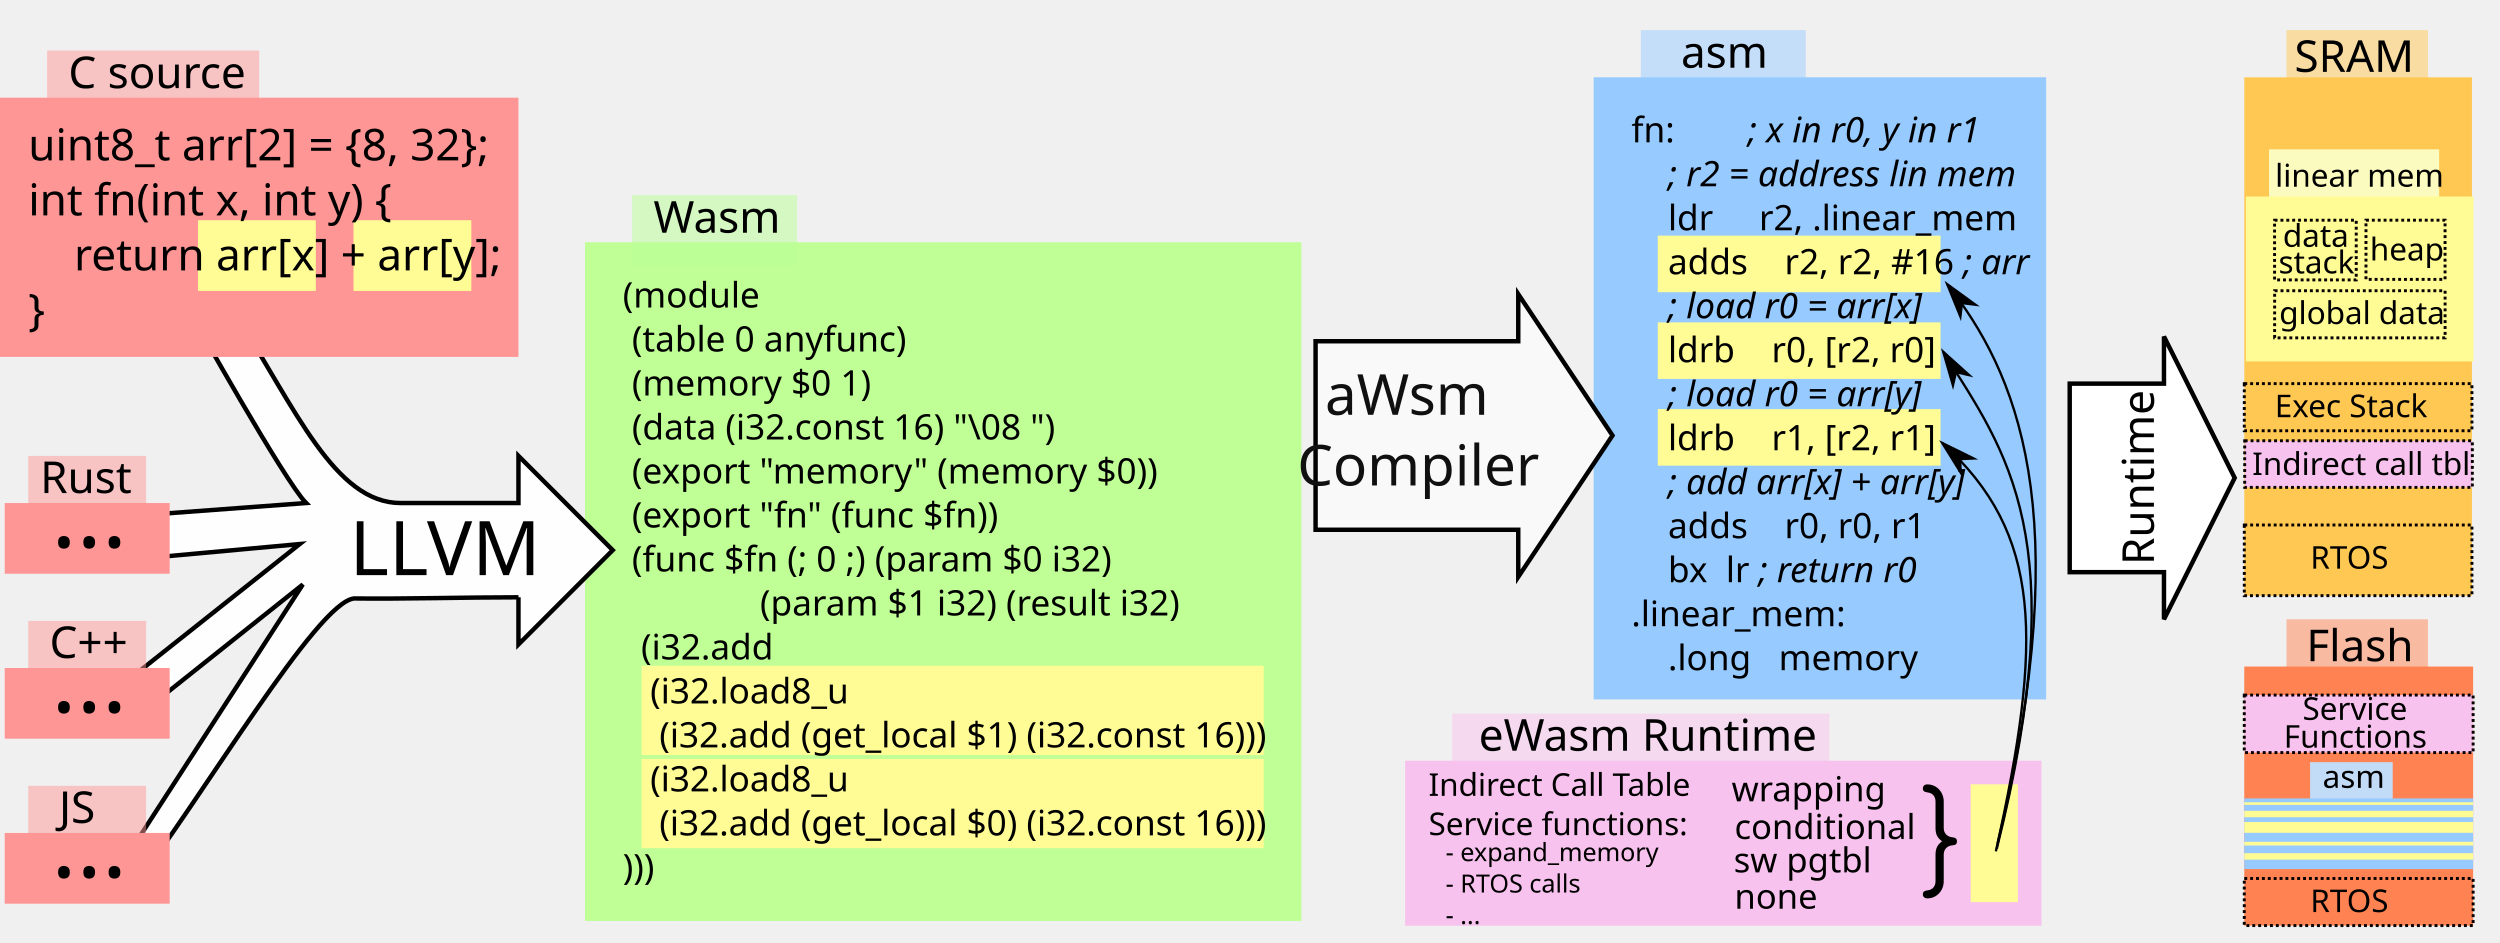
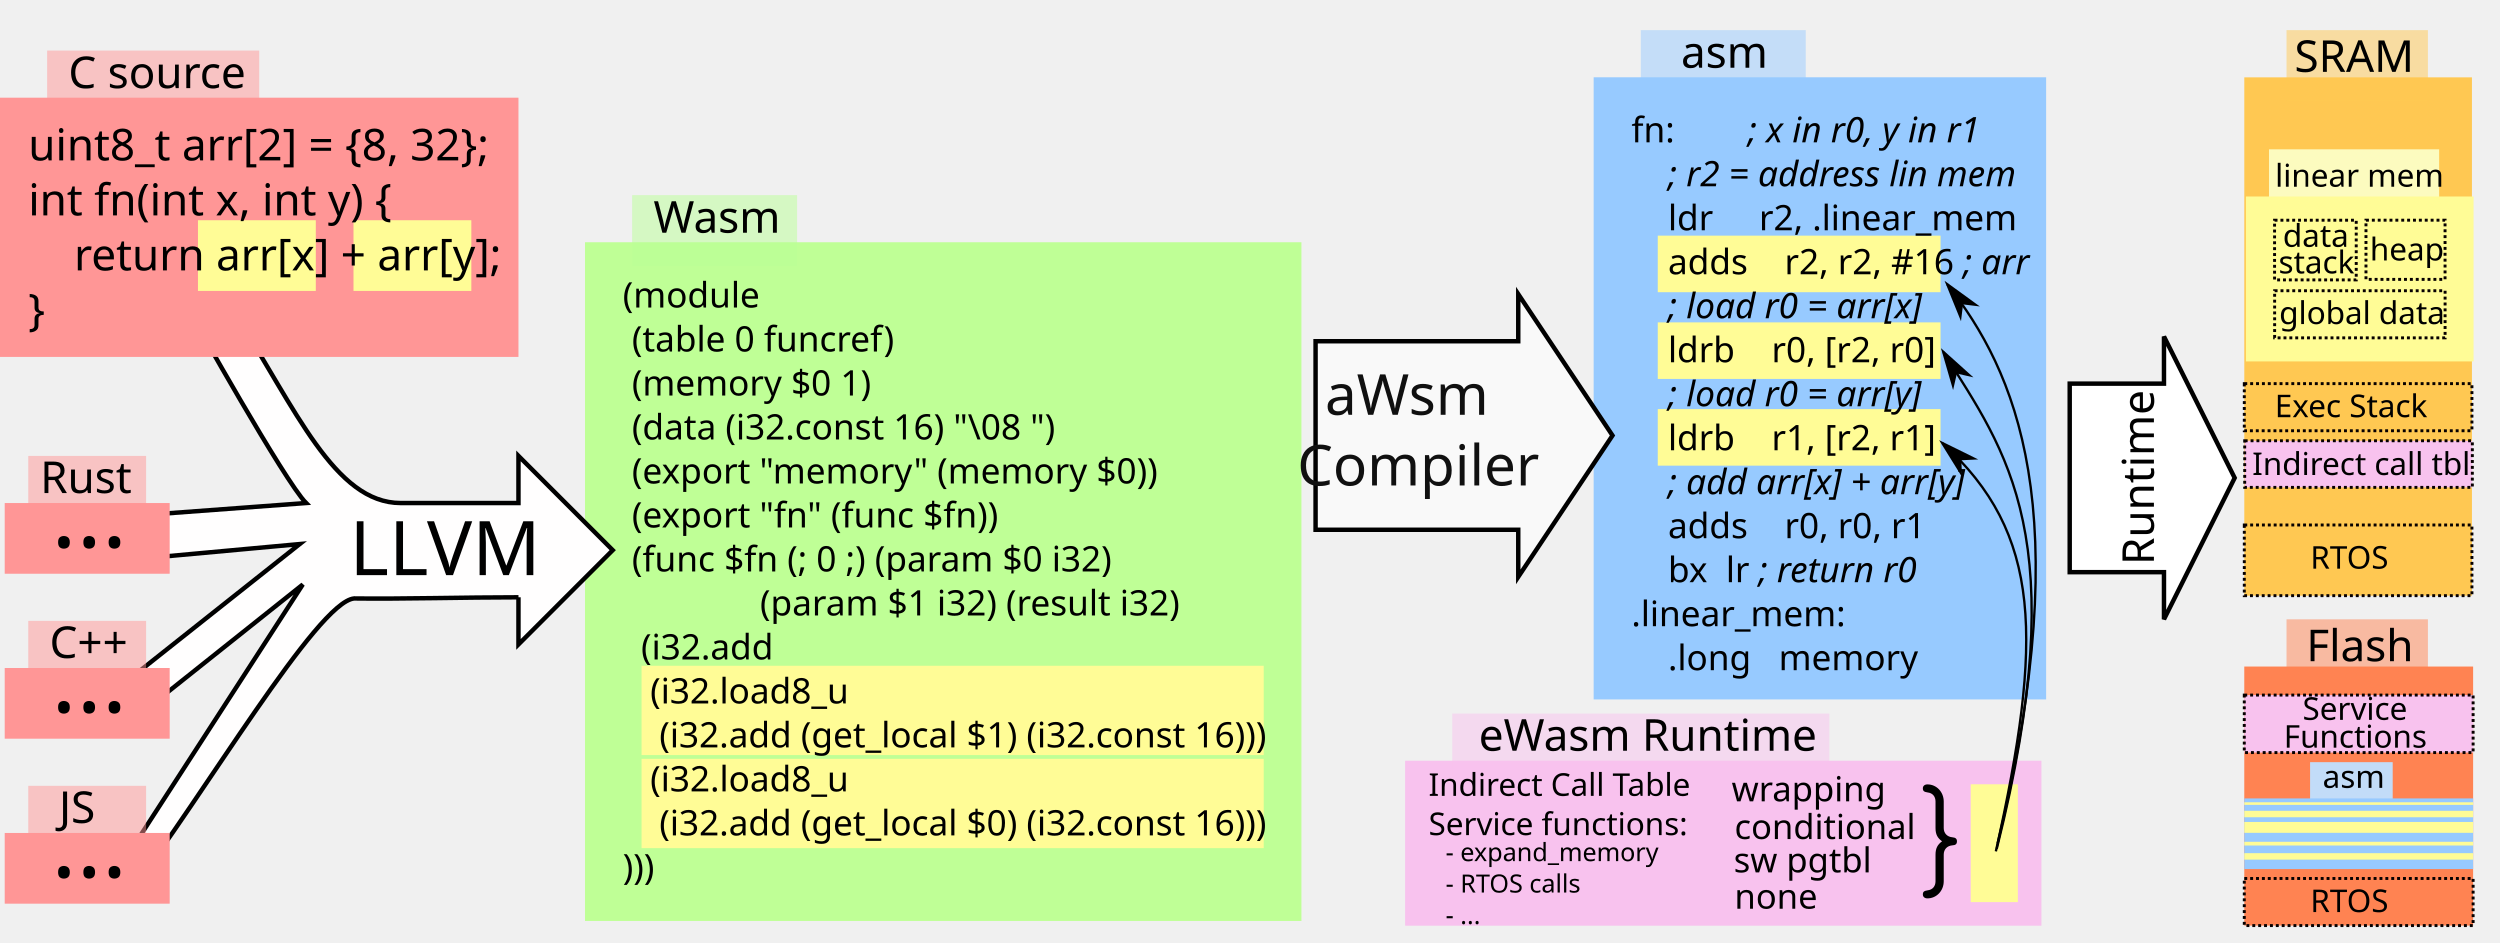
<svg xmlns="http://www.w3.org/2000/svg" width="280.676mm" height="105.83mm" viewBox="0 0 280.676 105.83" version="1.1" id="svg8">
  <defs id="defs2">
    <marker orient="auto" refY="0" refX="0" id="Arrow1Lend" style="overflow:visible">
      <path id="path5584" d="M 0,0 5,-5 -12.5,0 5,5 Z" style="fill:#000000;fill-opacity:1;fill-rule:evenodd;stroke:#000000;stroke-width:1pt;stroke-opacity:1" transform="matrix(-0.8,0,0,-0.8,-10,0)" />
    </marker>
    <marker orient="auto" refY="0" refX="0" id="Arrow1Lend-6" style="overflow:visible">
      <path id="path5584-8" d="M 0,0 5,-5 -12.5,0 5,5 Z" style="fill:#000000;fill-opacity:1;fill-rule:evenodd;stroke:#000000;stroke-width:1pt;stroke-opacity:1" transform="matrix(-0.8,0,0,-0.8,-10,0)" />
    </marker>
    <marker orient="auto" refY="0" refX="0" id="Arrow1Lend-6-4" style="overflow:visible">
      <path id="path5584-8-8" d="M 0,0 5,-5 -12.5,0 5,5 Z" style="fill:#000000;fill-opacity:1;fill-rule:evenodd;stroke:#000000;stroke-width:1pt;stroke-opacity:1" transform="matrix(-0.8,0,0,-0.8,-10,0)" />
    </marker>
  </defs>
  <g id="layer1" transform="translate(-11.04999,-55.49039)">
    <rect style="opacity:0.5;fill:#ff9696;fill-opacity:1;stroke:none;stroke-width:0.214;stroke-miterlimit:4;stroke-dasharray:none;stroke-dashoffset:0;stroke-opacity:1" id="rect929-3" width="23.812" height="10.583" x="16.342" y="61.166" />
    <g id="g5081" transform="matrix(0.8,0,0,0.8,23.8125,31.35417)">
      <rect y="64.167" x="66.146" height="95.25" width="100.542" id="rect929-8" style="fill:#bfff96;fill-opacity:1;stroke:none;stroke-width:0.827;stroke-miterlimit:4;stroke-dasharray:none;stroke-dashoffset:0;stroke-opacity:1" />
      <rect y="123.602" x="74.083" height="12.531" width="87.312" id="rect1108-0" style="opacity:1;fill:#fffc96;fill-opacity:1;stroke:none;stroke-width:0.797;stroke-miterlimit:4;stroke-dasharray:none;stroke-dashoffset:0;stroke-opacity:1" />
      <rect y="136.663" x="74.083" height="12.531" width="87.312" id="rect1108-0-2" style="opacity:1;fill:#fffc96;fill-opacity:1;stroke:none;stroke-width:0.797;stroke-miterlimit:4;stroke-dasharray:none;stroke-dashoffset:0;stroke-opacity:1" />
      <text id="text829" y="73.325" x="71.438" style="font-style:normal;font-variant:normal;font-weight:normal;font-stretch:normal;font-size:4.939px;line-height:1.25;font-family:Ubuntu;-inkscape-font-specification:Ubuntu;letter-spacing:0px;word-spacing:0px;fill:#000000;fill-opacity:1;stroke:none;stroke-width:0.265" xml:space="preserve">
        <tspan style="stroke-width:0.265" y="73.325" x="71.438" id="tspan827">(module</tspan>
-         <tspan id="tspan831" style="stroke-width:0.265" y="79.499" x="71.438"> (table 0 anyfunc)</tspan>
+         <tspan id="tspan831" style="stroke-width:0.265" y="79.499" x="71.438"> (table 0 funcref)</tspan>
        <tspan id="tspan833" style="stroke-width:0.265" y="85.673" x="71.438"> (memory $0 1)</tspan>
        <tspan id="tspan835" style="stroke-width:0.265" y="91.846" x="71.438"> (data (i32.const 16) "\08 ")</tspan>
        <tspan id="tspan837" style="stroke-width:0.265" y="98.02" x="71.438"> (export "memory" (memory $0))</tspan>
        <tspan id="tspan839" style="stroke-width:0.265" y="104.194" x="71.438"> (export "fn" (func $fn))</tspan>
        <tspan id="tspan841" style="stroke-width:0.265" y="110.367" x="71.438"> (func $fn (; 0 ;) (param $0 i32) </tspan>
        <tspan id="tspan927" style="stroke-width:0.265" y="116.541" x="71.438">               (param $1 i32) (result i32)</tspan>
        <tspan id="tspan843" style="stroke-width:0.265" y="122.714" x="71.438">  (i32.add</tspan>
        <tspan id="tspan845" style="stroke-width:0.265" y="128.888" x="71.438">   (i32.load8_u</tspan>
        <tspan id="tspan855" style="stroke-width:0.265" y="135.062" x="71.438">    (i32.add (get_local $1) (i32.const 16)))</tspan>
        <tspan id="tspan857" style="stroke-width:0.265" y="141.235" x="71.438">   (i32.load8_u</tspan>
        <tspan id="tspan873" style="stroke-width:0.265" y="147.409" x="71.438">    (i32.add (get_local $0) (i32.const 16)))</tspan>
        <tspan id="tspan1106" style="stroke-width:0.265" y="153.582" x="71.438">)))</tspan>
      </text>
    </g>
    <path style="fill:#fffefe;fill-opacity:1;stroke:#000000;stroke-width:0.5;stroke-linecap:butt;stroke-linejoin:miter;stroke-miterlimit:4;stroke-dasharray:none;stroke-opacity:1" d="m 69.258,122.549 v 5.292 L 79.842,117.258 69.258,106.674 v 5.292 H 56.029 c -7.386,0 -11.805,-10.583 -18.521,-21.167 h -4.971 c 0,0 10.5,18.787 12.88,21.167 l -19.738,1.465 v 4.886 l 19.02,-1.745 -19.369,15.356 v 4.886 l 19.718,-15.705 -19.194,29.664 -0.349,5.06 c 8.434,-11.051 21.147,-32.755 25.302,-33.154 5.336,0.073 12.418,-0.13 18.452,-0.13 z" id="path9221" />
    <rect style="fill:#ff9696;fill-opacity:1;stroke:none;stroke-width:0.794;stroke-miterlimit:4;stroke-dasharray:none;stroke-dashoffset:0;stroke-opacity:1" id="rect929" width="58.208" height="29.104" x="11.05" y="66.458" />
    <rect style="opacity:1;fill:#fffc96;fill-opacity:1;stroke:none;stroke-width:0.794;stroke-miterlimit:4;stroke-dasharray:none;stroke-dashoffset:0;stroke-opacity:1" id="rect1108" width="13.229" height="7.938" x="33.275" y="80.216" />
    <rect style="opacity:1;fill:#fffc96;fill-opacity:1;stroke:none;stroke-width:0.794;stroke-miterlimit:4;stroke-dasharray:none;stroke-dashoffset:0;stroke-opacity:1" id="rect1108-2" width="13.229" height="7.938" x="50.737" y="80.216" />
    <text xml:space="preserve" style="font-style:normal;font-variant:normal;font-weight:normal;font-stretch:normal;font-size:4.939px;line-height:1.25;font-family:Ubuntu;-inkscape-font-specification:Ubuntu;letter-spacing:0px;word-spacing:0px;fill:#000000;fill-opacity:1;stroke:none;stroke-width:0.265" x="14.225" y="73.5" id="text819">
      <tspan id="tspan817" x="14.225" y="73.5" style="stroke-width:0.265">uint8_t arr[2] = {8, 32};           </tspan>
      <tspan x="14.225" y="79.674" style="stroke-width:0.265" id="tspan821">int fn(int x, int y) {</tspan>
      <tspan x="14.225" y="85.847" style="stroke-width:0.265" id="tspan823">    return arr[x] + arr[y];</tspan>
      <tspan x="14.225" y="92.021" style="stroke-width:0.265" id="tspan825">}</tspan>
    </text>
    <rect style="opacity:0.5;fill:#b9ff96;fill-opacity:1;stroke:none;stroke-width:0.214;stroke-miterlimit:4;stroke-dasharray:none;stroke-dashoffset:0;stroke-opacity:1" id="rect929-3-61" width="18.521" height="7.938" x="82.021" y="77.396" />
    <text xml:space="preserve" style="font-style:normal;font-variant:normal;font-weight:normal;font-stretch:normal;font-size:4.939px;line-height:1.25;font-family:Ubuntu;-inkscape-font-specification:Ubuntu;letter-spacing:0px;word-spacing:0px;fill:#000000;fill-opacity:1;stroke:none;stroke-width:0.265" x="84.415" y="81.616" id="text948-7">
      <tspan id="tspan946-9" x="84.415" y="81.616" style="stroke-width:0.265">Wasm</tspan>
    </text>
    <rect style="opacity:0.5;fill:#97caff;fill-opacity:1;stroke:none;stroke-width:0.214;stroke-miterlimit:4;stroke-dasharray:none;stroke-dashoffset:0;stroke-opacity:1" id="rect929-3-61-9" width="18.521" height="7.938" x="195.262" y="58.875" />
    <text xml:space="preserve" style="font-style:normal;font-variant:normal;font-weight:normal;font-stretch:normal;font-size:4.939px;line-height:1.25;font-family:Ubuntu;-inkscape-font-specification:Ubuntu;letter-spacing:0px;word-spacing:0px;fill:#97caff;fill-opacity:1;stroke:none;stroke-width:0.265" x="199.773" y="63.095" id="text948-7-2">
      <tspan id="tspan946-9-8" x="199.773" y="63.095" style="fill:#000000;fill-opacity:1;stroke-width:0.265">asm</tspan>
    </text>
    <rect style="opacity:1;fill:#ff8352;fill-opacity:1;stroke:none;stroke-width:0.874;stroke-miterlimit:4;stroke-dasharray:none;stroke-dashoffset:0;stroke-opacity:1" id="rect1276-9" width="25.692" height="29.083" x="263.016" y="130.323" />
    <g id="g5006" transform="matrix(0.8,0,0,0.8,43.92084,12.83333)">
      <g id="g1279">
        <rect style="fill:#97caff;fill-opacity:1;stroke:none;stroke-width:0.827;stroke-miterlimit:4;stroke-dasharray:none;stroke-dashoffset:0;stroke-opacity:1" id="rect929-8-2" width="63.5" height="87.312" x="182.562" y="64.167" />
      </g>
      <rect y="98.563" x="191.558" height="7.937" width="39.687" id="rect1108-0-3" style="opacity:1;fill:#fffc96;fill-opacity:1;stroke:none;stroke-width:0.797;stroke-miterlimit:4;stroke-dasharray:none;stroke-dashoffset:0;stroke-opacity:1" />
      <rect y="110.733" x="191.558" height="7.937" width="39.687" id="rect1108-0-3-7" style="opacity:1;fill:#fffc96;fill-opacity:1;stroke:none;stroke-width:0.797;stroke-miterlimit:4;stroke-dasharray:none;stroke-dashoffset:0;stroke-opacity:1" />
      <rect y="86.392" x="191.558" height="7.937" width="39.687" id="rect1108-0-3-7-5" style="opacity:1;fill:#fffc96;fill-opacity:1;stroke:none;stroke-width:0.797;stroke-miterlimit:4;stroke-dasharray:none;stroke-dashoffset:0;stroke-opacity:1" />
      <text id="text891" y="73.291" x="187.854" style="font-style:normal;font-variant:normal;font-weight:normal;font-stretch:normal;font-size:4.939px;line-height:1.25;font-family:Ubuntu;-inkscape-font-specification:Ubuntu;letter-spacing:0px;word-spacing:0px;fill:#000000;fill-opacity:1;stroke:none;stroke-width:0.265" xml:space="preserve">
        <tspan id="tspan895" style="stroke-width:0.265" y="73.291" x="187.854">fn:        <tspan style="font-style:italic;font-variant:normal;font-weight:normal;font-stretch:normal;font-family:Ubuntu;-inkscape-font-specification:'Ubuntu Italic'" id="tspan4725">; x in r0, y in r1</tspan>
        </tspan>
        <tspan id="tspan897" style="font-style:italic;font-variant:normal;font-weight:normal;font-stretch:normal;font-family:Ubuntu;-inkscape-font-specification:'Ubuntu Italic';fill:#000000;fill-opacity:1;stroke-width:0.265" y="79.465" x="187.854">    ; r2 = address lin mem</tspan>
        <tspan id="tspan901" style="stroke-width:0.265" y="85.638" x="187.854">    ldr     r2, .linear_mem</tspan>
        <tspan id="tspan903" style="stroke-width:0.265" y="91.812" x="187.854">    adds    r2, r2, #16 <tspan style="font-style:italic;font-variant:normal;font-weight:normal;font-stretch:normal;font-family:Ubuntu;-inkscape-font-specification:'Ubuntu Italic'" id="tspan4727">; arr</tspan>
        </tspan>
        <tspan id="tspan905" style="font-style:italic;font-variant:normal;font-weight:normal;font-stretch:normal;font-family:Ubuntu;-inkscape-font-specification:'Ubuntu Italic';fill:#000000;fill-opacity:1;stroke-width:0.265" y="97.985" x="187.854">    ; load r0 = arr[x]</tspan>
        <tspan id="tspan907" style="stroke-width:0.265" y="104.159" x="187.854">    ldrb    r0, [r2, r0]</tspan>
        <tspan id="tspan909" style="font-style:italic;font-variant:normal;font-weight:normal;font-stretch:normal;font-family:Ubuntu;-inkscape-font-specification:'Ubuntu Italic';fill:#000000;fill-opacity:1;stroke-width:0.265" y="110.333" x="187.854">    ; load r0 = arr[y]</tspan>
        <tspan id="tspan911" style="stroke-width:0.265" y="116.506" x="187.854">    ldrb    r1, [r2, r1]</tspan>
        <tspan id="tspan913" style="font-style:italic;font-variant:normal;font-weight:normal;font-stretch:normal;font-family:Ubuntu;-inkscape-font-specification:'Ubuntu Italic';fill:#000000;fill-opacity:1;stroke-width:0.265" y="122.68" x="187.854">    ; add arr[x] + arr[y]</tspan>
        <tspan id="tspan917" style="stroke-width:0.265" y="128.853" x="187.854">    adds    r0, r0, r1</tspan>
        <tspan id="tspan919" style="stroke-width:0.265" y="135.027" x="187.854">    bx  lr <tspan id="tspan1159" style="font-style:italic;font-variant:normal;font-weight:normal;font-stretch:normal;font-family:Ubuntu;-inkscape-font-specification:'Ubuntu Italic';fill:#000000;fill-opacity:1">; return r0</tspan>
        </tspan>
        <tspan id="tspan921" style="stroke-width:0.265" y="141.201" x="187.854">.linear_mem:</tspan>
        <tspan id="tspan923" style="stroke-width:0.265" y="147.374" x="187.854">    .long   memory</tspan>
      </text>
    </g>
    <text xml:space="preserve" style="font-style:normal;font-variant:normal;font-weight:normal;font-stretch:normal;font-size:4.939px;line-height:1.25;font-family:Ubuntu;-inkscape-font-specification:Ubuntu;letter-spacing:0px;word-spacing:0px;fill:#000000;fill-opacity:1;stroke:none;stroke-width:0.265" x="18.736" y="65.386" id="text948">
      <tspan id="tspan946" x="18.736" y="65.386" style="stroke-width:0.265">C source</tspan>
    </text>
    <g id="g1056" transform="translate(48.62083,-13.05467)">
      <rect y="119.729" x="-34.396" height="7.938" width="13.229" id="rect929-3-6" style="opacity:0.5;fill:#ff9696;fill-opacity:1;stroke:none;stroke-width:0.214;stroke-miterlimit:4;stroke-dasharray:none;stroke-dashoffset:0;stroke-opacity:1" />
      <rect y="125.021" x="-37.042" height="7.938" width="18.521" id="rect929-7" style="fill:#ff9696;fill-opacity:1;stroke:none;stroke-width:0.794;stroke-miterlimit:4;stroke-dasharray:none;stroke-dashoffset:0;stroke-opacity:1" />
      <text id="text948-5" y="123.898" x="-33.06" style="font-style:normal;font-variant:normal;font-weight:normal;font-stretch:normal;font-size:4.939px;line-height:1.25;font-family:Ubuntu;-inkscape-font-specification:Ubuntu;letter-spacing:0px;word-spacing:0px;fill:#000000;fill-opacity:1;stroke:none;stroke-width:0.265" xml:space="preserve">
        <tspan style="stroke-width:0.265" y="123.898" x="-33.06" id="tspan946-3">Rust</tspan>
      </text>
      <text id="text948-5-5" y="130.006" x="-31.813" style="font-style:normal;font-variant:normal;font-weight:normal;font-stretch:normal;font-size:4.939px;line-height:1.25;font-family:Ubuntu;-inkscape-font-specification:Ubuntu;letter-spacing:0px;word-spacing:0px;fill:#000000;fill-opacity:1;stroke:none;stroke-width:0.265" xml:space="preserve">
        <tspan style="font-size:10.583px;stroke-width:0.265" y="130.006" x="-31.813" id="tspan946-3-6">...</tspan>
      </text>
    </g>
    <g id="g1064" transform="translate(45.975,-18.34634)">
      <rect y="143.542" x="-31.75" height="7.938" width="13.229" id="rect929-3-6-2" style="opacity:0.5;fill:#ff9696;fill-opacity:1;stroke:none;stroke-width:0.214;stroke-miterlimit:4;stroke-dasharray:none;stroke-dashoffset:0;stroke-opacity:1" />
      <rect y="148.833" x="-34.396" height="7.938" width="18.521" id="rect929-7-9" style="fill:#ff9696;fill-opacity:1;stroke:none;stroke-width:0.794;stroke-miterlimit:4;stroke-dasharray:none;stroke-dashoffset:0;stroke-opacity:1" />
      <text id="text948-5-1" y="147.711" x="-29.356" style="font-style:normal;font-variant:normal;font-weight:normal;font-stretch:normal;font-size:4.939px;line-height:1.25;font-family:Ubuntu;-inkscape-font-specification:Ubuntu;letter-spacing:0px;word-spacing:0px;fill:#000000;fill-opacity:1;stroke:none;stroke-width:0.265" xml:space="preserve">
        <tspan style="stroke-width:0.265" y="147.711" x="-29.356" id="tspan946-3-2">C++</tspan>
      </text>
      <text id="text948-5-5-7" y="153.818" x="-29.168" style="font-style:normal;font-variant:normal;font-weight:normal;font-stretch:normal;font-size:4.939px;line-height:1.25;font-family:Ubuntu;-inkscape-font-specification:Ubuntu;letter-spacing:0px;word-spacing:0px;fill:#000000;fill-opacity:1;stroke:none;stroke-width:0.265" xml:space="preserve">
        <tspan style="font-size:10.583px;stroke-width:0.265" y="153.818" x="-29.168" id="tspan946-3-6-0">...</tspan>
      </text>
    </g>
    <g id="g1072" transform="translate(32.74583,-20.99218)">
      <rect y="164.708" x="-18.521" height="7.938" width="13.229" id="rect929-3-6-9" style="opacity:0.5;fill:#ff9696;fill-opacity:1;stroke:none;stroke-width:0.214;stroke-miterlimit:4;stroke-dasharray:none;stroke-dashoffset:0;stroke-opacity:1" />
      <rect y="170" x="-21.167" height="7.938" width="18.521" id="rect929-7-3" style="fill:#ff9696;fill-opacity:1;stroke:none;stroke-width:0.794;stroke-miterlimit:4;stroke-dasharray:none;stroke-dashoffset:0;stroke-opacity:1" />
      <text id="text948-5-6" y="168.877" x="-15.069" style="font-style:normal;font-variant:normal;font-weight:normal;font-stretch:normal;font-size:4.939px;line-height:1.25;font-family:Ubuntu;-inkscape-font-specification:Ubuntu;letter-spacing:0px;word-spacing:0px;fill:#000000;fill-opacity:1;stroke:none;stroke-width:0.265" xml:space="preserve">
        <tspan style="stroke-width:0.265" y="168.877" x="-15.069" id="tspan946-3-0">JS</tspan>
      </text>
      <text id="text948-5-5-6" y="174.985" x="-15.938" style="font-style:normal;font-variant:normal;font-weight:normal;font-stretch:normal;font-size:4.939px;line-height:1.25;font-family:Ubuntu;-inkscape-font-specification:Ubuntu;letter-spacing:0px;word-spacing:0px;fill:#000000;fill-opacity:1;stroke:none;stroke-width:0.265" xml:space="preserve">
        <tspan style="font-size:10.583px;stroke-width:0.265" y="174.985" x="-15.938" id="tspan946-3-6-2">...</tspan>
      </text>
    </g>
    <rect style="opacity:1;fill:#ffc852;fill-opacity:1;stroke:none;stroke-width:0.33;stroke-miterlimit:4;stroke-dasharray:none;stroke-dashoffset:0;stroke-opacity:1" id="rect1276" width="25.557" height="58.192" x="263.018" y="64.175" />
    <rect style="opacity:1;fill:#fcfbbf;fill-opacity:1;stroke:none;stroke-width:1.066;stroke-miterlimit:4;stroke-dasharray:none;stroke-dashoffset:0;stroke-opacity:1" id="rect1108-6-3" width="19.103" height="7.938" x="265.792" y="72.254" />
    <rect style="opacity:0.5;fill:#ff8352;fill-opacity:1;stroke:none;stroke-width:0.794;stroke-miterlimit:4;stroke-dasharray:none;stroke-dashoffset:0;stroke-opacity:1" id="rect1276-9-3" width="15.875" height="7.937" x="267.758" y="125.021" />
    <rect style="opacity:0.5;fill:#ffc852;fill-opacity:1;stroke:none;stroke-width:0.794;stroke-miterlimit:4;stroke-dasharray:none;stroke-dashoffset:0;stroke-opacity:1" id="rect1276-7" width="15.875" height="7.938" x="267.758" y="58.875" />
    <text xml:space="preserve" style="font-style:normal;font-variant:normal;font-weight:normal;font-stretch:normal;font-size:4.939px;line-height:1.25;font-family:Ubuntu;-inkscape-font-specification:Ubuntu;letter-spacing:0px;word-spacing:0px;fill:#000000;fill-opacity:1;stroke:none;stroke-width:0.265" x="268.654" y="63.563" id="text5040">
      <tspan id="tspan5038" x="268.654" y="63.563" style="stroke-width:0.265">SRAM</tspan>
    </text>
    <text xml:space="preserve" style="font-style:normal;font-variant:normal;font-weight:normal;font-stretch:normal;font-size:4.939px;line-height:1.25;font-family:Ubuntu;-inkscape-font-specification:Ubuntu;letter-spacing:0px;word-spacing:0px;fill:#000000;fill-opacity:1;stroke:none;stroke-width:0.265" x="269.98" y="129.724" id="text5061">
      <tspan id="tspan5059" x="269.98" y="129.724" style="stroke-width:0.265">Flash</tspan>
    </text>
    <rect style="opacity:1;fill:#fffc96;fill-opacity:1;stroke:none;stroke-width:0.33;stroke-miterlimit:4;stroke-dasharray:none;stroke-dashoffset:0;stroke-opacity:1" id="rect1108-6" width="25.557" height="18.516" x="263.199" y="77.55" />
    <rect style="opacity:1;fill:#fffc96;fill-opacity:1;stroke:#070000;stroke-width:0.33;stroke-miterlimit:4;stroke-dasharray:0.33, 0.33;stroke-dashoffset:0;stroke-opacity:1" id="rect5114" width="9.168" height="6.701" x="266.417" y="80.214" />
    <text xml:space="preserve" style="font-style:normal;font-variant:normal;font-weight:normal;font-stretch:normal;font-size:3.528px;line-height:1.25;font-family:Ubuntu;-inkscape-font-specification:'Ubuntu, Normal';font-variant-ligatures:normal;font-variant-caps:normal;font-variant-numeric:normal;font-feature-settings:normal;text-align:start;letter-spacing:0px;word-spacing:0px;writing-mode:lr-tb;text-anchor:start;fill:#000000;fill-opacity:1;stroke:none;stroke-width:0.265" x="267.353" y="83.202" id="text5118">
      <tspan x="267.353" y="83.202" style="font-style:normal;font-variant:normal;font-weight:normal;font-stretch:normal;font-size:3.528px;line-height:4.939px;font-family:Ubuntu;-inkscape-font-specification:'Ubuntu, Normal';font-variant-ligatures:normal;font-variant-caps:normal;font-variant-numeric:normal;font-feature-settings:normal;text-align:start;writing-mode:lr-tb;text-anchor:start;stroke-width:0.265" id="tspan5128">data</tspan>
    </text>
    <text xml:space="preserve" style="font-style:normal;font-variant:normal;font-weight:normal;font-stretch:normal;font-size:4.939px;line-height:1.25;font-family:Ubuntu;-inkscape-font-specification:Ubuntu;letter-spacing:0px;word-spacing:0px;fill:#000000;fill-opacity:1;stroke:none;stroke-width:0.265" x="266.859" y="86.186" id="text5118-2">
      <tspan x="266.859" y="86.186" style="font-style:normal;font-variant:normal;font-weight:normal;font-stretch:normal;font-size:3.528px;line-height:4.939px;font-family:Ubuntu;-inkscape-font-specification:'Ubuntu, Normal';font-variant-ligatures:normal;font-variant-caps:normal;font-variant-numeric:normal;font-feature-settings:normal;text-align:start;writing-mode:lr-tb;text-anchor:start;stroke-width:0.265" id="tspan5128-9">stack</tspan>
    </text>
    <text xml:space="preserve" style="font-style:normal;font-variant:normal;font-weight:normal;font-stretch:normal;font-size:4.939px;line-height:1.25;font-family:Ubuntu;-inkscape-font-specification:Ubuntu;letter-spacing:0px;word-spacing:0px;fill:#000000;fill-opacity:1;stroke:none;stroke-width:0.265" x="266.481" y="76.454" id="text5167">
      <tspan id="tspan5165" x="266.481" y="76.454" style="font-style:normal;font-variant:normal;font-weight:normal;font-stretch:normal;font-size:3.528px;font-family:Ubuntu;-inkscape-font-specification:'Ubuntu, Normal';font-variant-ligatures:normal;font-variant-caps:normal;font-variant-numeric:normal;font-feature-settings:normal;text-align:start;writing-mode:lr-tb;text-anchor:start;stroke-width:0.265">linear mem</tspan>
    </text>
    <rect style="opacity:1;fill:#fffc96;fill-opacity:1;stroke:#070000;stroke-width:0.33;stroke-miterlimit:4;stroke-dasharray:0.33, 0.33;stroke-dashoffset:0;stroke-opacity:1" id="rect5114-1" width="8.878" height="6.646" x="276.679" y="80.211" />
    <text xml:space="preserve" style="font-style:normal;font-variant:normal;font-weight:normal;font-stretch:normal;font-size:4.939px;line-height:1.25;font-family:Ubuntu;-inkscape-font-specification:Ubuntu;letter-spacing:0px;word-spacing:0px;fill:#000000;fill-opacity:1;stroke:none;stroke-width:0.265" x="277.118" y="84.738" id="text5118-9">
      <tspan x="277.118" y="84.738" style="font-style:normal;font-variant:normal;font-weight:normal;font-stretch:normal;font-size:3.528px;line-height:4.939px;font-family:Ubuntu;-inkscape-font-specification:'Ubuntu, Normal';font-variant-ligatures:normal;font-variant-caps:normal;font-variant-numeric:normal;font-feature-settings:normal;text-align:start;writing-mode:lr-tb;text-anchor:start;stroke-width:0.265" id="tspan5128-4">heap</tspan>
    </text>
    <rect style="opacity:1;fill:#fffc96;fill-opacity:1;stroke:#070000;stroke-width:0.33;stroke-miterlimit:4;stroke-dasharray:0.33, 0.33;stroke-dashoffset:0;stroke-opacity:1" id="rect5114-1-4" width="19.137" height="5.29" x="266.424" y="88.131" />
    <text xml:space="preserve" style="font-style:normal;font-variant:normal;font-weight:normal;font-stretch:normal;font-size:4.939px;line-height:1.25;font-family:Ubuntu;-inkscape-font-specification:Ubuntu;letter-spacing:0px;word-spacing:0px;fill:#000000;fill-opacity:1;stroke:none;stroke-width:0.265" x="266.942" y="91.873" id="text5118-9-5">
      <tspan x="266.942" y="91.873" style="font-style:normal;font-variant:normal;font-weight:normal;font-stretch:normal;font-size:3.528px;line-height:4.939px;font-family:Ubuntu;-inkscape-font-specification:'Ubuntu, Normal';font-variant-ligatures:normal;font-variant-caps:normal;font-variant-numeric:normal;font-feature-settings:normal;text-align:start;writing-mode:lr-tb;text-anchor:start;stroke-width:0.265" id="tspan5217">global data</tspan>
    </text>
    <rect style="opacity:1;fill:none;fill-opacity:1;stroke:#070000;stroke-width:0.33;stroke-miterlimit:4;stroke-dasharray:0.33, 0.33;stroke-dashoffset:0;stroke-opacity:1" id="rect5114-1-4-7" width="25.557" height="7.935" x="263.018" y="114.431" />
    <text xml:space="preserve" style="font-style:normal;font-variant:normal;font-weight:normal;font-stretch:normal;font-size:3.528px;line-height:1.25;font-family:Ubuntu;-inkscape-font-specification:'Ubuntu, Normal';font-variant-ligatures:normal;font-variant-caps:normal;font-variant-numeric:normal;font-feature-settings:normal;text-align:start;letter-spacing:0px;word-spacing:0px;writing-mode:lr-tb;text-anchor:start;fill:#000000;fill-opacity:1;stroke:none;stroke-width:0.265" x="270.431" y="119.335" id="text5340">
      <tspan id="tspan5338" x="270.431" y="119.335" style="font-style:normal;font-variant:normal;font-weight:normal;font-stretch:normal;font-size:3.528px;font-family:Ubuntu;-inkscape-font-specification:'Ubuntu, Normal';font-variant-ligatures:normal;font-variant-caps:normal;font-variant-numeric:normal;font-feature-settings:normal;text-align:start;writing-mode:lr-tb;text-anchor:start;stroke-width:0.265">RTOS</tspan>
    </text>
    <rect style="opacity:1;fill:none;fill-opacity:1;stroke:#070000;stroke-width:0.33;stroke-miterlimit:4;stroke-dasharray:0.33,0.33;stroke-dashoffset:0;stroke-opacity:1" id="rect5114-1-4-7-4" width="25.692" height="5.288" x="263.016" y="154.118" />
    <text xml:space="preserve" style="font-style:normal;font-variant:normal;font-weight:normal;font-stretch:normal;font-size:3.528px;line-height:1.25;font-family:Ubuntu;-inkscape-font-specification:'Ubuntu, Normal';font-variant-ligatures:normal;font-variant-caps:normal;font-variant-numeric:normal;font-feature-settings:normal;text-align:start;letter-spacing:0px;word-spacing:0px;writing-mode:lr-tb;text-anchor:start;fill:#000000;fill-opacity:1;stroke:none;stroke-width:0.265" x="270.431" y="157.888" id="text5340-4">
      <tspan id="tspan5338-3" x="270.431" y="157.888" style="font-style:normal;font-variant:normal;font-weight:normal;font-stretch:normal;font-size:3.528px;font-family:Ubuntu;-inkscape-font-specification:'Ubuntu, Normal';font-variant-ligatures:normal;font-variant-caps:normal;font-variant-numeric:normal;font-feature-settings:normal;text-align:start;writing-mode:lr-tb;text-anchor:start;stroke-width:0.265">RTOS</tspan>
    </text>
    <rect style="opacity:1;fill:#c2dcf8;fill-opacity:1;stroke:none;stroke-width:0.258;stroke-miterlimit:4;stroke-dasharray:0.258, 0.258;stroke-dashoffset:0;stroke-opacity:1" id="rect5320-0" width="9.275" height="6.716" x="270.404" y="141.059" />
    <rect style="opacity:1;fill:#97caff;fill-opacity:1;stroke:none;stroke-width:0.33;stroke-miterlimit:4;stroke-dasharray:0.33, 0.33;stroke-dashoffset:0;stroke-opacity:1" id="rect5320" width="25.692" height="7.932" x="263.016" y="145.129" />
    <rect style="opacity:1;fill:#fffc96;fill-opacity:1;stroke:none;stroke-width:0.396;stroke-miterlimit:4;stroke-dasharray:none;stroke-dashoffset:0;stroke-opacity:1" id="rect1108-6-1" width="25.692" height="1.219" x="263.016" y="147.773" />
    <text xml:space="preserve" style="font-style:normal;font-variant:normal;font-weight:normal;font-stretch:normal;font-size:3.528px;line-height:1.25;font-family:Ubuntu;-inkscape-font-specification:'Ubuntu, Normal';font-variant-ligatures:normal;font-variant-caps:normal;font-variant-numeric:normal;font-feature-settings:normal;text-align:start;letter-spacing:0px;word-spacing:0px;writing-mode:lr-tb;text-anchor:start;fill:#000000;fill-opacity:1;stroke:none;stroke-width:0.265" x="271.816" y="143.944" id="text5167-7">
      <tspan id="tspan5165-8" x="271.816" y="143.944" style="font-style:normal;font-variant:normal;font-weight:normal;font-stretch:normal;font-size:3.528px;font-family:Ubuntu;-inkscape-font-specification:'Ubuntu, Normal';font-variant-ligatures:normal;font-variant-caps:normal;font-variant-numeric:normal;font-feature-settings:normal;text-align:start;writing-mode:lr-tb;text-anchor:start;stroke-width:0.265">asm</tspan>
    </text>
    <rect style="opacity:1;fill:#fffc96;fill-opacity:1;stroke:none;stroke-width:0.232;stroke-miterlimit:4;stroke-dasharray:none;stroke-dashoffset:0;stroke-opacity:1" id="rect1108-6-1-6" width="25.692" height="0.418" x="263.016" y="149.999" />
    <rect style="opacity:1;fill:#fffc96;fill-opacity:1;stroke:none;stroke-width:0.305;stroke-miterlimit:4;stroke-dasharray:none;stroke-dashoffset:0;stroke-opacity:1" id="rect1108-6-1-8" width="25.692" height="0.726" x="263.016" y="146.518" />
    <rect style="opacity:1;fill:#fffc96;fill-opacity:1;stroke:none;stroke-width:0.305;stroke-miterlimit:4;stroke-dasharray:none;stroke-dashoffset:0;stroke-opacity:1" id="rect1108-6-1-84" width="25.692" height="0.726" x="263.016" y="151.277" />
    <rect style="opacity:1;fill:#fffc96;fill-opacity:1;stroke:none;stroke-width:0.194;stroke-miterlimit:4;stroke-dasharray:none;stroke-dashoffset:0;stroke-opacity:1" id="rect1108-6-1-84-3" width="25.692" height="0.294" x="263.016" y="145.561" />
    <rect style="opacity:1;fill:none;fill-opacity:1;stroke:#070000;stroke-width:0.33;stroke-miterlimit:4;stroke-dasharray:0.33, 0.33;stroke-dashoffset:0;stroke-opacity:1" id="rect5114-1-4-7-1" width="25.557" height="5.29" x="263.018" y="98.561" />
    <text xml:space="preserve" style="font-style:normal;font-variant:normal;font-weight:normal;font-stretch:normal;font-size:4.939px;line-height:1.25;font-family:Ubuntu;-inkscape-font-specification:Ubuntu;letter-spacing:0px;word-spacing:0px;fill:#000000;fill-opacity:1;stroke:none;stroke-width:0.265" x="266.441" y="102.325" id="text5340-49">
      <tspan id="tspan5338-2" x="266.441" y="102.325" style="font-style:normal;font-variant:normal;font-weight:normal;font-stretch:normal;font-size:3.528px;font-family:Ubuntu;-inkscape-font-specification:'Ubuntu, Normal';font-variant-ligatures:normal;font-variant-caps:normal;font-variant-numeric:normal;font-feature-settings:normal;text-align:start;writing-mode:lr-tb;text-anchor:start;stroke-width:0.265">Exec Stack</tspan>
    </text>
    <rect style="opacity:1;fill:#f8c2ee;fill-opacity:1;stroke:none;stroke-width:0.3;stroke-miterlimit:4;stroke-dasharray:0.3, 0.3;stroke-dashoffset:0;stroke-opacity:1" id="rect5460" width="71.438" height="18.521" x="168.804" y="140.896" />
    <rect style="opacity:0.5;fill:#f8c2ee;fill-opacity:1;stroke:none;stroke-width:0.424;stroke-miterlimit:4;stroke-dasharray:0.424, 0.424;stroke-dashoffset:0;stroke-opacity:1" id="rect5460-0" width="42.333" height="7.937" x="174.096" y="135.604" />
    <text xml:space="preserve" style="font-style:normal;font-variant:normal;font-weight:normal;font-stretch:normal;font-size:4.939px;line-height:1.25;font-family:Ubuntu;-inkscape-font-specification:Ubuntu;letter-spacing:0px;word-spacing:0px;fill:#97caff;fill-opacity:1;stroke:none;stroke-width:0.265" x="177.076" y="139.778" id="text948-7-2-6">
      <tspan id="tspan946-9-8-8" x="177.076" y="139.778" style="fill:#000000;fill-opacity:1;stroke-width:0.265">eWasm Runtime</tspan>
    </text>
    <text xml:space="preserve" style="font-style:normal;font-variant:normal;font-weight:normal;font-stretch:normal;font-size:4.939px;line-height:0;font-family:Ubuntu;-inkscape-font-specification:Ubuntu;letter-spacing:0px;word-spacing:0px;fill:#000000;fill-opacity:1;stroke:none;stroke-width:0.265" x="205.456" y="145.458" id="text5497">
      <tspan id="tspan5495" x="205.456" y="145.458" style="font-size:3.881px;line-height:6.174px;stroke-width:0.265">wrapping</tspan>
      <tspan x="205.456" y="148.87" style="font-size:3.881px;line-height:6.174px;stroke-width:0.265" id="tspan5503" />
    </text>
    <text xml:space="preserve" style="font-style:normal;font-variant:normal;font-weight:normal;font-stretch:normal;font-size:4.939px;line-height:0;font-family:Ubuntu;-inkscape-font-specification:Ubuntu;letter-spacing:0px;word-spacing:0px;fill:#000000;fill-opacity:1;stroke:none;stroke-width:0.265" x="205.776" y="157.51" id="text5497-2">
      <tspan id="tspan5495-7" x="205.776" y="157.51" style="font-size:3.881px;line-height:6.174px;stroke-width:0.265">none</tspan>
      <tspan x="205.776" y="160.923" style="font-size:3.881px;line-height:6.174px;stroke-width:0.265" id="tspan5503-3" />
    </text>
    <text xml:space="preserve" style="font-style:normal;font-variant:normal;font-weight:normal;font-stretch:normal;font-size:4.939px;line-height:0;font-family:Ubuntu;-inkscape-font-specification:Ubuntu;letter-spacing:0px;word-spacing:0px;fill:#000000;fill-opacity:1;stroke:none;stroke-width:0.265" x="205.691" y="153.432" id="text5497-5">
      <tspan id="tspan5495-3" x="205.691" y="153.432" style="font-size:3.881px;line-height:6.174px;stroke-width:0.265">sw pgtbl</tspan>
      <tspan x="205.691" y="156.844" style="font-size:3.881px;line-height:6.174px;stroke-width:0.265" id="tspan5503-7" />
    </text>
    <text xml:space="preserve" style="font-style:normal;font-variant:normal;font-weight:normal;font-stretch:normal;font-size:4.939px;line-height:0;font-family:Ubuntu;-inkscape-font-specification:Ubuntu;letter-spacing:0px;word-spacing:0px;fill:#000000;fill-opacity:1;stroke:none;stroke-width:0.265" x="205.776" y="149.691" id="text5497-4">
      <tspan id="tspan5495-8" x="205.776" y="149.691" style="font-size:3.881px;line-height:6.174px;stroke-width:0.265">conditional</tspan>
      <tspan x="205.776" y="153.104" style="font-size:3.881px;line-height:6.174px;stroke-width:0.265" id="tspan5503-0" />
    </text>
    <text xml:space="preserve" style="font-style:normal;font-variant:normal;font-weight:normal;font-stretch:normal;font-size:17.639px;line-height:1.25;font-family:Ubuntu;-inkscape-font-specification:Ubuntu;letter-spacing:0px;word-spacing:0px;fill:#000000;fill-opacity:1;stroke:none;stroke-width:0.265" x="223.538" y="154.196" id="text5562">
      <tspan id="tspan5560" x="223.538" y="154.196" style="font-style:normal;font-variant:normal;font-weight:normal;font-stretch:normal;font-family:'Nimbus Mono L';-inkscape-font-specification:'Nimbus Mono L';stroke-width:0.265">}</tspan>
    </text>
    <rect style="opacity:1;fill:#fffc96;fill-opacity:1;stroke:none;stroke-width:0.794;stroke-miterlimit:4;stroke-dasharray:none;stroke-dashoffset:0;stroke-opacity:1" id="rect1108-1" width="5.292" height="13.229" x="232.304" y="143.542" />
    <path style="fill:none;stroke:#000000;stroke-width:0.265;stroke-linecap:butt;stroke-linejoin:miter;stroke-miterlimit:4;stroke-dasharray:none;stroke-opacity:1;marker-end:url(#Arrow1Lend)" d="m 235.125,151.073 c 5.292,-23.812 5.235,-35.646 -5.99,-45.823" id="path5579" />
    <path style="fill:none;stroke:#000000;stroke-width:0.265;stroke-linecap:butt;stroke-linejoin:miter;stroke-miterlimit:4;stroke-dasharray:none;stroke-opacity:1;marker-end:url(#Arrow1Lend-6)" d="m 235.225,150.784 c 8.782,-34.98 1.047,-44.545 -5.99,-55.769" id="path5579-0" />
    <path style="fill:none;stroke:#000000;stroke-width:0.265;stroke-linecap:butt;stroke-linejoin:miter;stroke-miterlimit:4;stroke-dasharray:none;stroke-opacity:1;marker-end:url(#Arrow1Lend-6-4)" d="m 235.325,150.172 c 9.131,-37.598 1.919,-53.095 -5.641,-62.749" id="path5579-0-8" />
    <text xml:space="preserve" style="font-style:normal;font-variant:normal;font-weight:normal;font-stretch:normal;font-size:3.528px;line-height:1.25;font-family:Ubuntu;-inkscape-font-specification:Ubuntu;letter-spacing:0px;word-spacing:0px;fill:#000000;fill-opacity:1;stroke:none;stroke-width:0.265" x="171.433" y="144.841" id="text9151">
      <tspan id="tspan9149" x="171.433" y="144.841" style="font-style:normal;font-weight:normal;stroke-width:0.265">Indirect Call Table</tspan>
      <tspan x="171.433" y="149.25" style="font-style:normal;font-weight:normal;stroke-width:0.265" id="tspan9157">Service functions:</tspan>
      <tspan x="171.433" y="153.66" style="stroke-width:0.265" id="tspan9155" />
    </text>
    <text xml:space="preserve" style="font-style:normal;font-variant:normal;font-weight:normal;font-stretch:normal;font-size:2.822px;line-height:1.25;font-family:Ubuntu;-inkscape-font-specification:Ubuntu;letter-spacing:0px;word-spacing:0px;fill:#000000;fill-opacity:1;stroke:none;stroke-width:0.265" x="173.353" y="152.169" id="text9165">
      <tspan id="tspan9163" x="173.353" y="152.169" style="stroke-width:0.265">- expand_memory</tspan>
      <tspan x="173.353" y="155.697" style="stroke-width:0.265" id="tspan9167">- RTOS calls</tspan>
      <tspan x="173.353" y="159.225" style="stroke-width:0.265" id="tspan9169">- ...</tspan>
    </text>
    <rect style="opacity:1;fill:#f8c2ee;fill-opacity:1;stroke:#070000;stroke-width:0.33;stroke-miterlimit:4;stroke-dasharray:0.33,0.33;stroke-dashoffset:0;stroke-opacity:1" id="rect5460-3" width="25.692" height="6.455" x="263.016" y="133.527" />
    <path style="fill:#ffffff;fill-opacity:1;stroke:#000000;stroke-width:0.5;stroke-linecap:butt;stroke-linejoin:miter;stroke-miterlimit:4;stroke-dasharray:none;stroke-opacity:1" d="m 243.417,98.562 v 21.167 l 10.583,1e-5 v 5.292 l 7.938,-15.875 -7.938,-15.875 V 98.562 Z" id="path9190" />
    <text xml:space="preserve" style="font-style:normal;font-variant:normal;font-weight:normal;font-stretch:normal;font-size:4.939px;line-height:1.25;font-family:Ubuntu;-inkscape-font-specification:Ubuntu;letter-spacing:0px;word-spacing:0px;fill:#000000;fill-opacity:1;stroke:none;stroke-width:0.265" x="-118.917" y="252.872" id="text9194" transform="rotate(-90)">
      <tspan id="tspan9192" x="-118.917" y="252.872" style="stroke-width:0.265">Runtime</tspan>
    </text>
    <path style="fill:#f9f9f9;fill-opacity:1;stroke:#000000;stroke-width:0.5;stroke-linecap:butt;stroke-linejoin:miter;stroke-miterlimit:4;stroke-dasharray:none;stroke-opacity:1" d="m 158.75,93.8 v 21.167 h 22.754 v 5.292 l 10.583,-15.875 -10.583,-15.875 v 5.292 z" id="path9190-5" />
    <text xml:space="preserve" style="font-style:normal;font-variant:normal;font-weight:normal;font-stretch:normal;font-size:4.939px;line-height:1.25;font-family:Ubuntu;-inkscape-font-specification:Ubuntu;text-align:center;letter-spacing:0px;word-spacing:0px;text-anchor:middle;fill:#101010;fill-opacity:1;stroke:none;stroke-width:0.265;stroke-opacity:1" x="173.492" y="102.059" id="text9213">
      <tspan x="173.492" y="102.059" style="font-style:normal;font-variant:normal;font-weight:normal;font-stretch:normal;font-size:6.35px;font-family:Ubuntu;-inkscape-font-specification:'Ubuntu, Normal';font-variant-ligatures:normal;font-variant-caps:normal;font-variant-numeric:normal;font-feature-settings:normal;text-align:center;writing-mode:lr-tb;text-anchor:middle;fill:#101010;fill-opacity:1;stroke:none;stroke-width:0.265;stroke-opacity:1" id="tspan1029">aWsm</tspan>
      <tspan x="173.492" y="109.996" style="font-style:normal;font-variant:normal;font-weight:normal;font-stretch:normal;font-size:6.35px;font-family:Ubuntu;-inkscape-font-specification:'Ubuntu, Normal';font-variant-ligatures:normal;font-variant-caps:normal;font-variant-numeric:normal;font-feature-settings:normal;text-align:center;writing-mode:lr-tb;text-anchor:middle;fill:#101010;fill-opacity:1;stroke:none;stroke-width:0.265;stroke-opacity:1" id="tspan9215">Compiler</tspan>
    </text>
    <text xml:space="preserve" style="font-style:normal;font-variant:normal;font-weight:normal;font-stretch:normal;font-size:8.467px;line-height:1.25;font-family:Ubuntu;-inkscape-font-specification:Ubuntu;letter-spacing:0px;word-spacing:0px;fill:#000000;fill-opacity:1;stroke:none;stroke-width:0.265" x="50.283" y="120.062" id="text9225">
      <tspan id="tspan9223" x="50.283" y="120.062" style="stroke-width:0.265">LLVM</tspan>
    </text>
    <text xml:space="preserve" style="font-style:normal;font-variant:normal;font-weight:normal;font-stretch:normal;font-size:4.939px;line-height:1.25;font-family:Ubuntu;-inkscape-font-specification:Ubuntu;letter-spacing:0px;word-spacing:0px;fill:#000000;fill-opacity:1;stroke:none;stroke-width:0.265" x="269.552" y="136.31" id="text5118-9-5-3">
      <tspan x="269.552" y="136.31" style="font-style:normal;font-variant:normal;font-weight:normal;font-stretch:normal;font-size:3.528px;line-height:4.939px;font-family:Ubuntu;-inkscape-font-specification:'Ubuntu, Normal';font-variant-ligatures:normal;font-variant-caps:normal;font-variant-numeric:normal;font-feature-settings:normal;text-align:start;writing-mode:lr-tb;text-anchor:start;stroke-width:0.265" id="tspan1005">Service</tspan>
    </text>
    <text xml:space="preserve" style="font-style:normal;font-variant:normal;font-weight:normal;font-stretch:normal;font-size:4.939px;line-height:1.25;font-family:Ubuntu;-inkscape-font-specification:Ubuntu;letter-spacing:0px;word-spacing:0px;fill:#000000;fill-opacity:1;stroke:none;stroke-width:0.265" x="267.448" y="139.428" id="text5118-9-5-3-3">
      <tspan x="267.448" y="139.428" style="font-style:normal;font-variant:normal;font-weight:normal;font-stretch:normal;font-size:3.528px;line-height:4.939px;font-family:Ubuntu;-inkscape-font-specification:'Ubuntu, Normal';font-variant-ligatures:normal;font-variant-caps:normal;font-variant-numeric:normal;font-feature-settings:normal;text-align:start;writing-mode:lr-tb;text-anchor:start;stroke-width:0.265" id="tspan1005-6">Functions</tspan>
    </text>
    <rect style="opacity:1;fill:#f8c2ee;fill-opacity:1;stroke:#070000;stroke-width:0.33;stroke-miterlimit:4;stroke-dasharray:0.33, 0.33;stroke-dashoffset:0;stroke-opacity:1" id="rect5460-3-0" width="25.557" height="5.235" x="263.063" y="104.974" />
    <text xml:space="preserve" style="font-style:normal;font-variant:normal;font-weight:normal;font-stretch:normal;font-size:4.939px;line-height:1.25;font-family:Ubuntu;-inkscape-font-specification:Ubuntu;letter-spacing:0px;word-spacing:0px;fill:#000000;fill-opacity:1;stroke:none;stroke-width:0.265" x="263.907" y="108.823" id="text5340-49-2">
      <tspan id="tspan5338-2-9" x="263.907" y="108.823" style="font-style:normal;font-variant:normal;font-weight:normal;font-stretch:normal;font-size:3.528px;font-family:Ubuntu;-inkscape-font-specification:'Ubuntu, Normal';font-variant-ligatures:normal;font-variant-caps:normal;font-variant-numeric:normal;font-feature-settings:normal;text-align:start;writing-mode:lr-tb;text-anchor:start;stroke-width:0.265">Indirect call tbl</tspan>
    </text>
  </g>
</svg>
